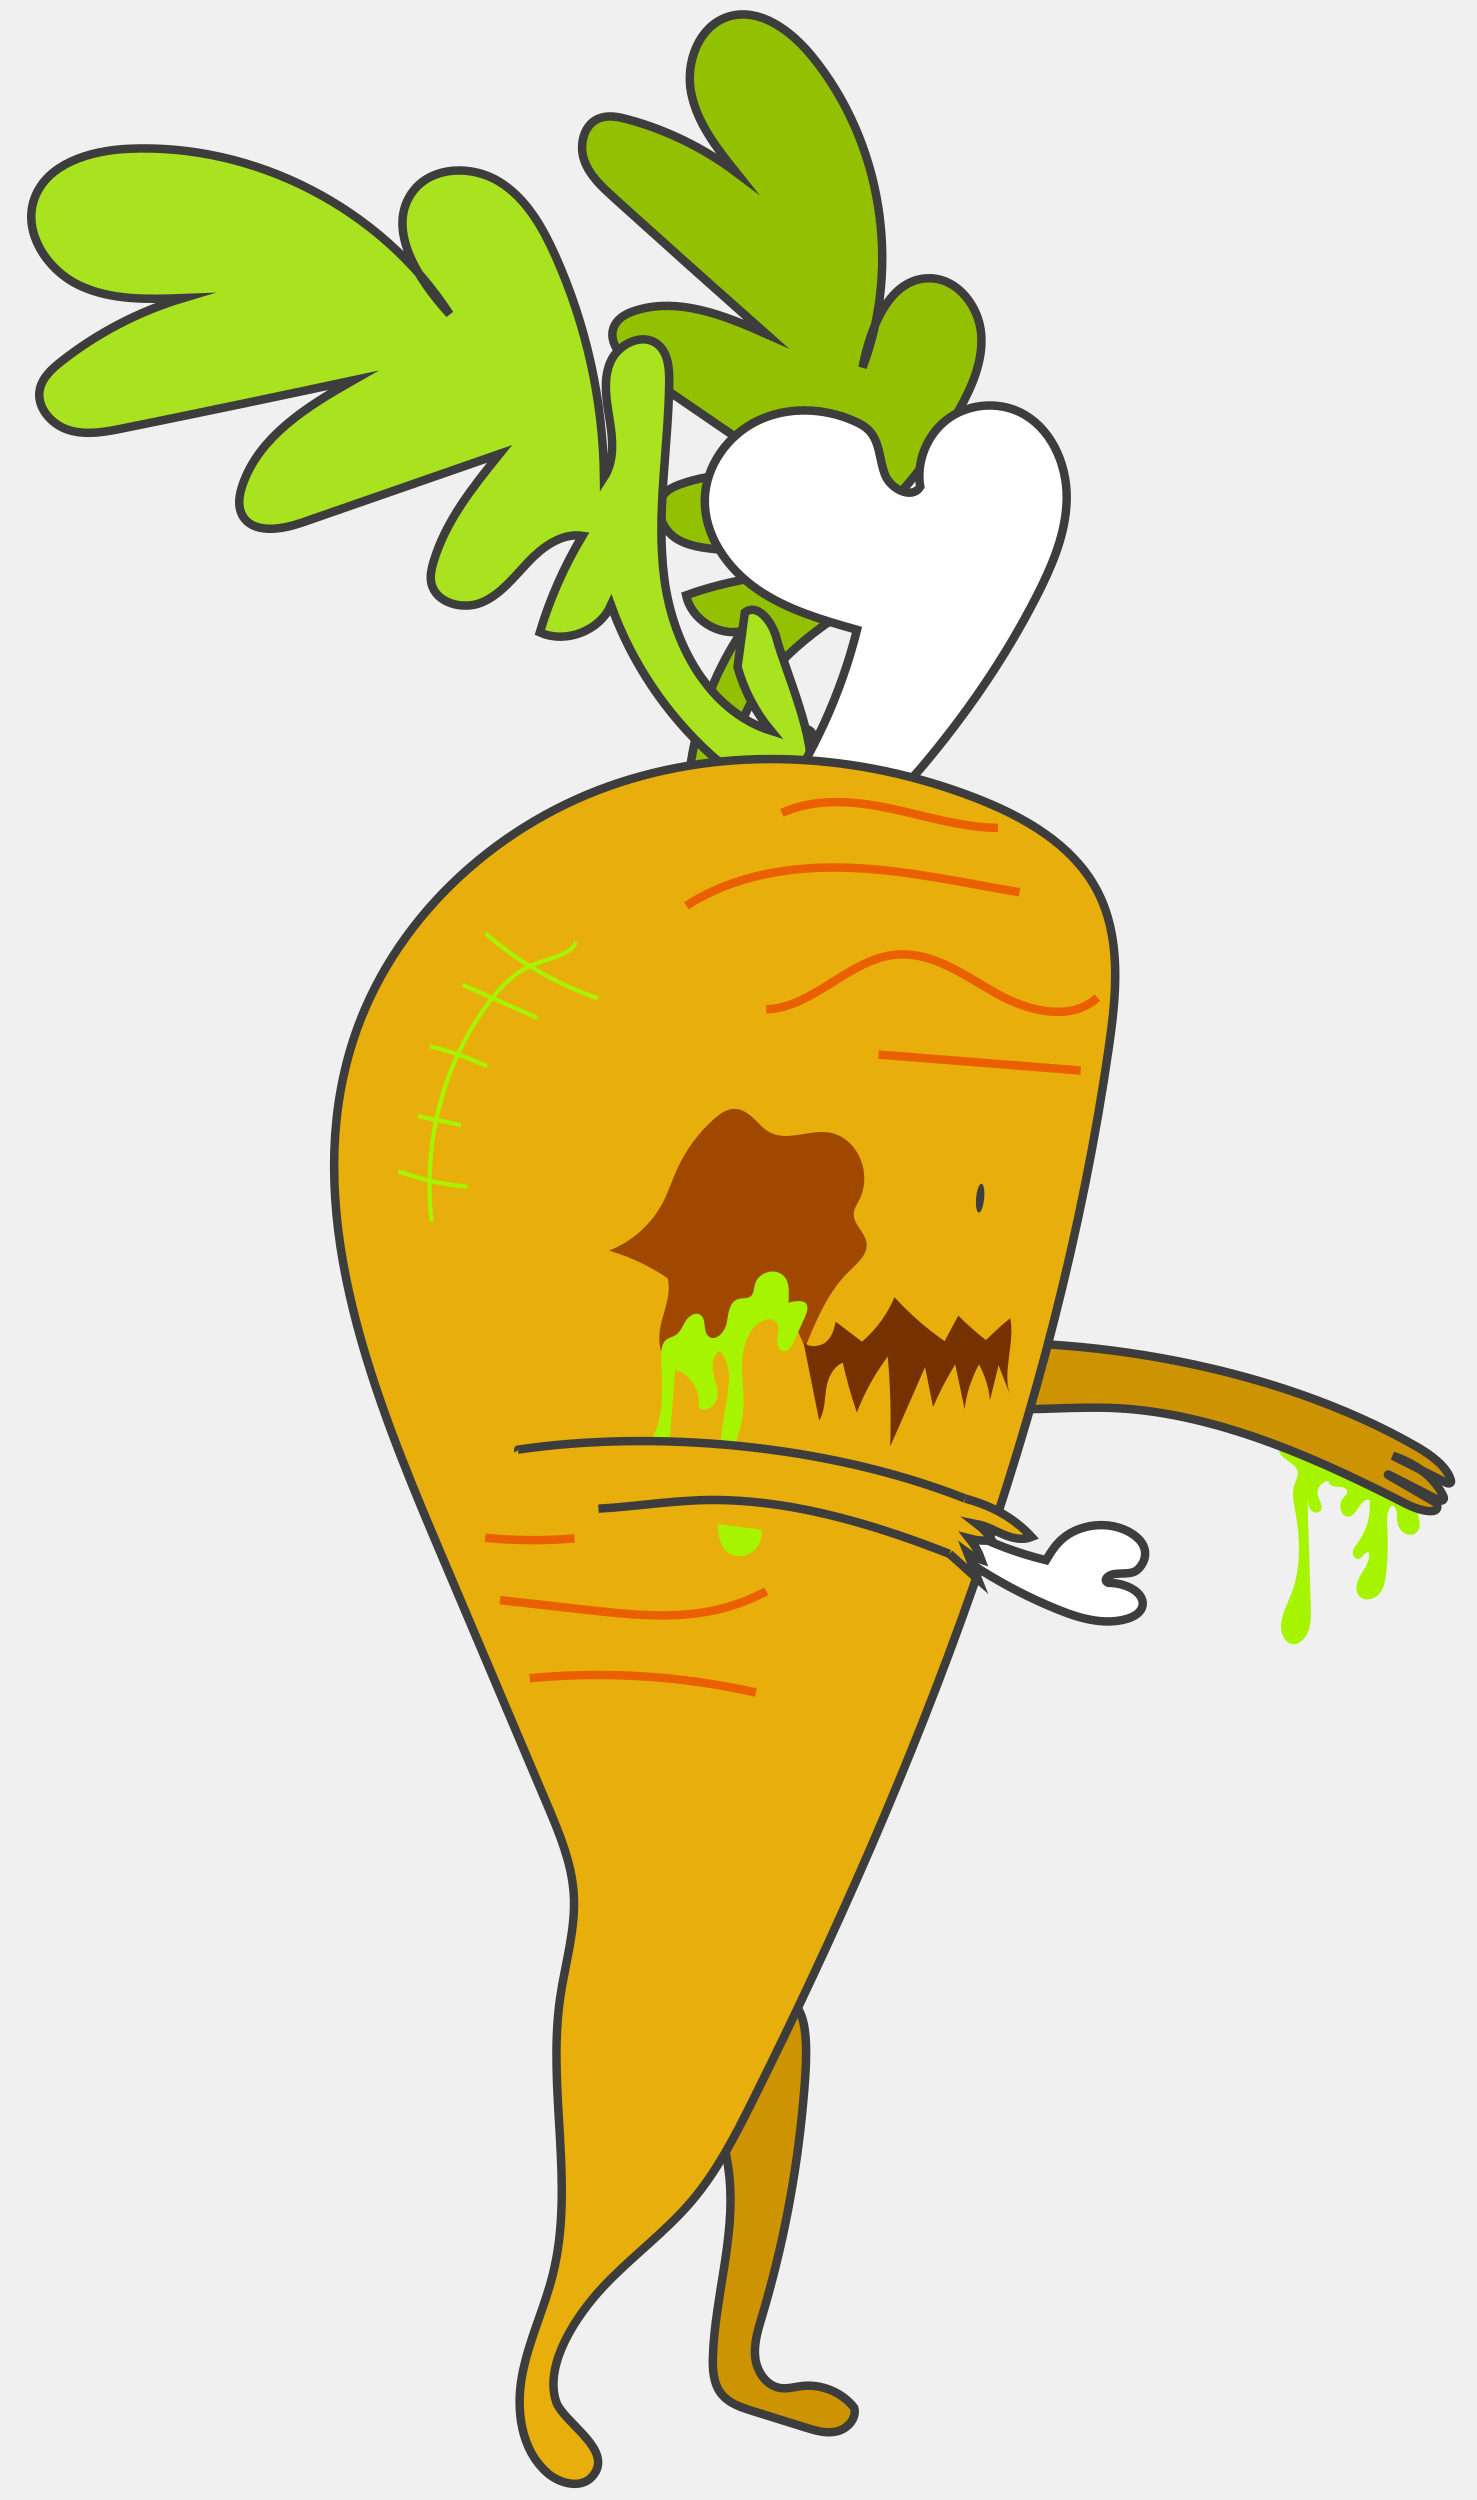
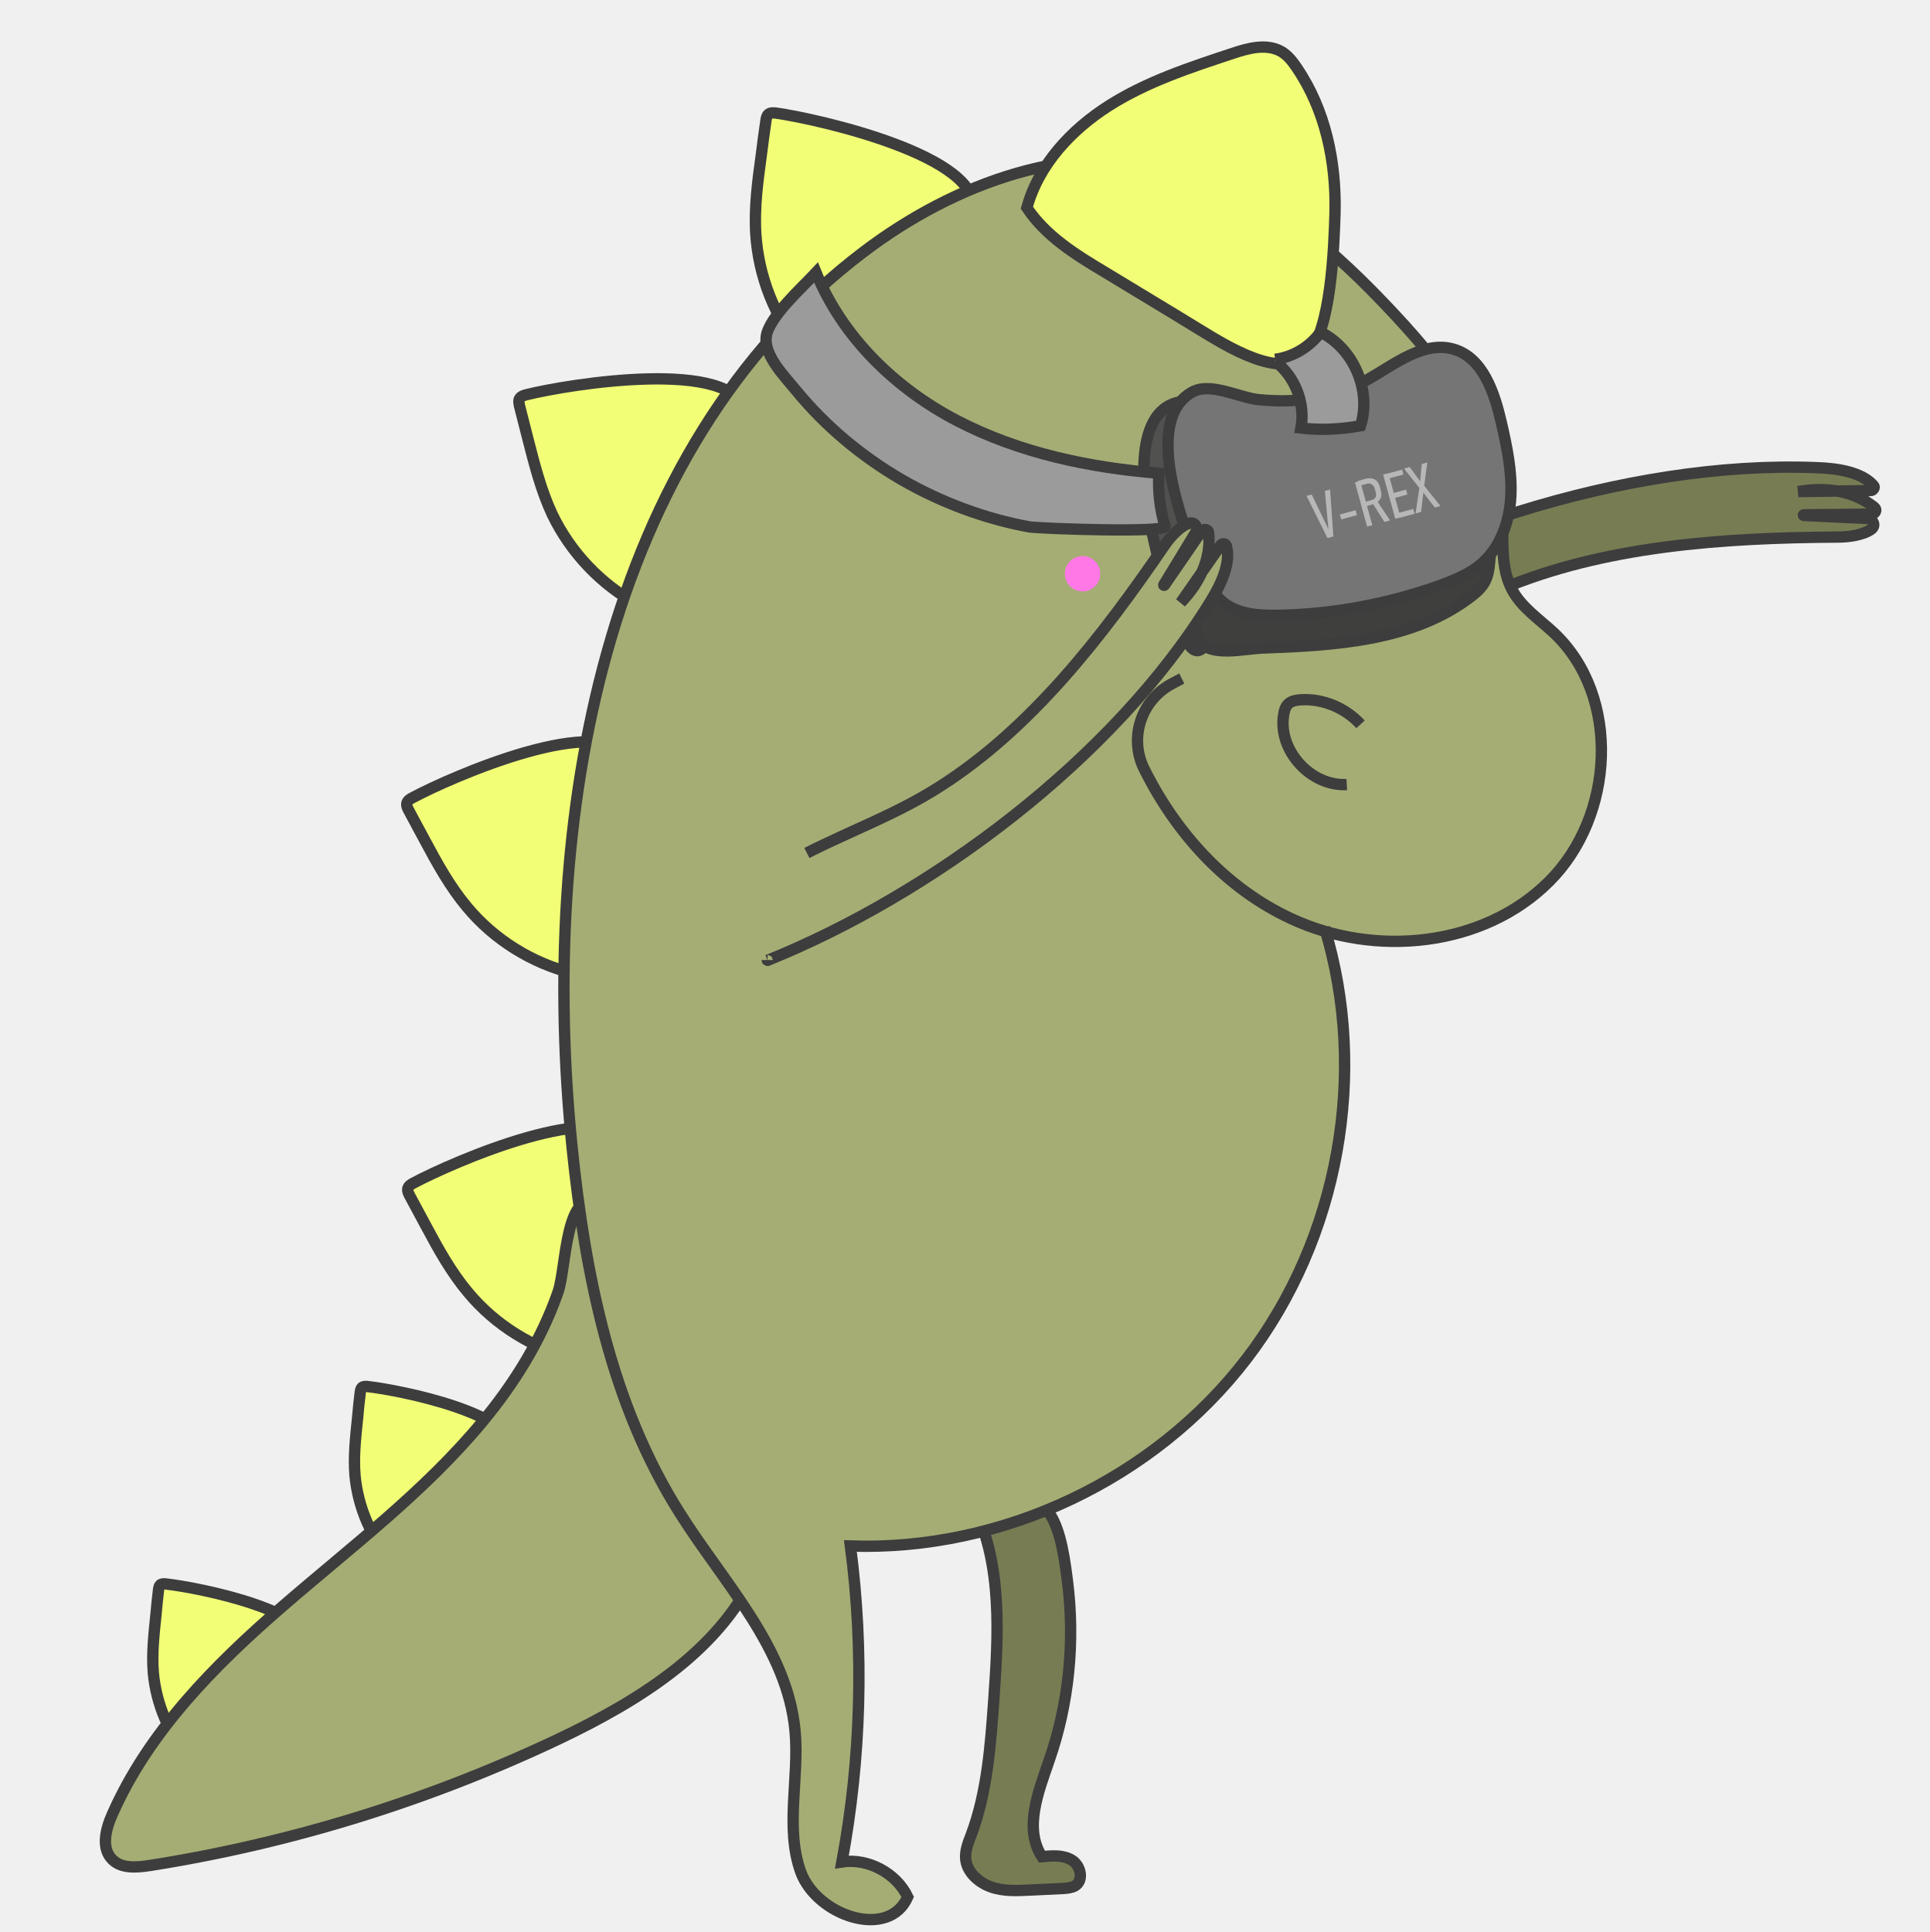
- <svg xmlns="http://www.w3.org/2000/svg" version="1.1" id="Calque_1" x="0px" y="0px" viewBox="0 0 348 589.2" style="enable-background:new 0 0 348 589.2;" xml:space="preserve">
-   <style type="text/css">
- 	.st0{fill:#A7F400;}
- 	.st1{fill:#CE9300;stroke:#3D3D3D;stroke-width:2;stroke-miterlimit:10;}
- 	.st2{fill:#93C102;stroke:#3D3D3D;stroke-width:2;stroke-miterlimit:10;}
- 	.st3{fill:#A9E21E;stroke:#3D3D3D;stroke-width:2;stroke-miterlimit:10;}
- 	.st4{fill:#FFFFFF;stroke:#3D3D3D;stroke-width:2;stroke-miterlimit:10;}
- 	.st5{fill:#E8AE0C;stroke:#3D3D3D;stroke-width:2;stroke-miterlimit:10;}
- 	.st6{fill:none;stroke:#EA5F00;stroke-width:2;stroke-miterlimit:10;}
- 	.st7{fill:#A04800;}
- 	.st8{fill:none;stroke:#A7F400;stroke-miterlimit:10;}
- 	.st9{fill:#3D3D3D;}
- 	.st10{fill:#753200;}
- 	.st11{fill:#E8AE0C;}
- </style>
+ <svg xmlns="http://www.w3.org/2000/svg" version="1.1" id="Calque_1" x="0px" y="0px" width="340.75px" height="341.25px" viewBox="0 454.25 340.75 341.25" enable-background="new 0 454.25 340.75 341.25" xml:space="preserve">
  <g>
-     <path class="st0" d="M333.72,361.26c-0.95,0.76-2.45,0.5-3.32-0.35c-0.87-0.85-1.2-2.13-1.17-3.35c0.03-1.16-0.23-2.91-1.36-2.67   c-1.14,1.39-1.02,3.39-0.91,5.18c0.21,3.56,0.12,7.13-0.26,10.67c-0.19,1.76-0.51,3.63-1.69,4.96s-3.51,1.77-4.69,0.44   c-1.23-1.38-0.5-3.57,0.47-5.14c0.98-1.57,2.21-3.28,1.81-5.08c-0.85-0.45-1.34,1.14-2.24,1.46c-0.82,0.29-1.62-0.69-1.54-1.55   c0.08-0.86,0.68-1.57,1.2-2.27c2.12-2.86,3.12-6.53,2.76-10.07c-2.33-0.54-3.07,4.48-5.39,3.91c-0.53-0.13-0.94-0.56-1.19-1.05   c-0.52-1.02-0.38-2.35,0.34-3.24c0.4-0.49,0.99-0.96,0.94-1.59c-0.07-0.94-1.34-1.13-2.29-1.12c-0.94,0.01-2.23-0.46-2.01-1.38   c-1.6,0.03-2.94,1.73-2.6,3.29c0.29,1.37,1.55,2.99,0.49,3.91c-0.62,0.54-1.66,0.23-2.17-0.41c-0.51-0.65-0.63-1.51-0.74-2.32   c0.25,8.37,0.51,16.75,0.76,25.12c0.08,2.57,0.09,5.36-1.46,7.41c-0.61,0.8-1.51,1.47-2.51,1.48c-2.05,0.03-3.19-2.49-3.04-4.53   c0.19-2.64,1.55-5.02,2.48-7.5c2.32-6.14,2.04-12.97,0.86-19.43c-0.38-2.09-0.85-4.3-0.14-6.3c0.32-0.89,0.86-1.75,0.76-2.69   c-0.26-2.44-4.46-3.06-4.43-5.51c0.01-0.62,0.32-1.2,0.71-1.69c1.87-2.37,5.24-2.88,8.25-2.77c7.5,0.26,14.82,3.39,20.32,8.46   c2.06,1.9,5.43,4.75,4.75,7.56c-0.31,1.26-1.23,1.58-1.29,3.18C334.11,357.95,335.4,359.93,333.72,361.26z" />
-     <path class="st1" d="M237.55,332.16c10.05,0.1,19.66-0.99,29.94,0.04c21.8,2.18,43.42,11.74,63.77,22.18   c2.03,1.04,4.72,1.99,6.57,1.73c1.2-0.17,1.25-1.57,0.07-2.25c-3.59-2.08-7.17-4.16-10.76-6.24c-0.09-0.05-0.03-0.16,0.06-0.11   l11.84,6.04c0.78,0.4,1.52-0.12,1.19-0.82c-2.07-4.41-6.37-7.78-12-9.64l12.75,6.42c0.55,0.28,1.13-0.02,1-0.52   c-0.84-3.31-4.79-6.17-8.42-8.23c-33.33-19.03-79.1-26.47-113.9-23.79c-0.05,0-0.07,0.05-0.04,0.09" />
-     <path class="st2" d="M189.57,180.19c2.15-2.6,3.68-7.55,0.42-8.43c-3.3,1.81-6.59,3.62-9.89,5.44c-3.05,3.92-5.27,8.48-6.47,13.3   c-4.34-12.75,2.48-26.94,12.22-36.24c9.74-9.3,22.14-15.25,33.06-23.13c2.25-1.62,4.63-3.69,4.76-6.45   c0.19-4.02-4.82-6.61-8.73-5.67c-3.91,0.95-6.84,4.1-9.66,6.98s-6.12,5.79-10.14,6.03c12.48-9.43,22.99-21.45,30.69-35.06   c3.18-5.62,5.95-11.86,5.41-18.3s-5.47-12.9-11.93-13.08c-9.63-0.26-14.2,11.57-16.02,21.03c9.18-24.25,4.47-53.24-11.91-73.34   c-4.9-6.01-12.37-11.66-19.76-9.34c-6.93,2.18-10.11,10.75-8.74,17.88c1.37,7.13,6.05,13.12,10.58,18.79   c-7.58-5.69-16.24-9.94-25.39-12.44c-2.33-0.64-4.89-1.15-7.1-0.17c-3.46,1.53-4.53,6.22-3.28,9.79c1.25,3.57,4.16,6.27,6.97,8.81   c11.91,10.77,23.88,21.47,35.9,32.11c-9.77-4.33-20.66-8.74-30.84-5.49c-1.95,0.62-3.95,1.64-4.87,3.47   c-2.05,4.04,2.19,8.31,5.92,10.87c11.84,8.11,23.68,16.22,35.51,24.32c-8.74-0.39-17.75-0.73-25.97,2.27   c-1.33,0.49-2.67,1.08-3.63,2.12c-2.9,3.13-0.77,8.6,2.9,10.79c3.66,2.19,8.16,2.21,12.4,2.75c4.24,0.54,8.87,2,10.88,5.76   c-7.21,0.69-14.34,2.28-21.17,4.73c1.22,5.67,7.51,9.7,13.17,8.46c-6.92,10.33-11.26,22.38-12.51,34.75   c-0.62,6.13,0.14,20.24,8.7,18.39C176.78,200.65,185.87,184.66,189.57,180.19z" />
-     <path class="st3" d="M183.04,150.49c-0.94-3.76-4.47-8.54-7.5-6.13c-0.57,4.28-1.15,8.56-1.72,12.84   c1.54,5.49,4.24,10.64,7.87,15.03c-14.73-4.68-23.19-20.64-25.14-35.98s1-30.83,1.17-46.29c0.03-3.18-0.25-6.79-2.71-8.8   c-3.59-2.92-9.39-0.05-11.18,4.21c-1.79,4.26-0.88,9.11-0.14,13.67c0.74,4.56,1.18,9.6-1.34,13.47   c-0.21-17.95-4.14-35.85-11.47-52.23c-3.03-6.77-6.9-13.58-13.22-17.46s-15.64-3.74-20.2,2.1c-6.81,8.71,1.01,20.99,8.51,29.12   c-16.14-25-46.11-40.4-75.83-38.97c-8.89,0.43-19.2,3.48-22.09,11.89c-2.71,7.88,3.04,16.66,10.56,20.26   c7.52,3.6,16.23,3.35,24.56,3.03c-10.42,3.12-20.24,8.23-28.78,14.97c-2.18,1.72-4.39,3.74-4.99,6.44   c-0.95,4.24,2.66,8.42,6.81,9.7s8.62,0.43,12.88-0.43c18.06-3.66,36.09-7.42,54.11-11.28c-10.66,6.07-22.15,13.12-26.07,24.74   c-0.75,2.23-1.17,4.76-0.12,6.87c2.33,4.65,9.16,3.64,14.08,1.94c15.55-5.41,31.1-10.82,46.65-16.22   c-6.31,7.81-12.77,15.89-15.6,25.53c-0.46,1.56-0.82,3.2-0.51,4.8c0.91,4.81,7.42,6.57,11.93,4.67s7.6-6.03,10.98-9.58   c3.38-3.55,7.88-6.83,12.73-6.12c-4.28,7.13-7.66,14.8-10.05,22.77c6.07,2.73,14.08-0.32,16.78-6.4   c4.82,13.43,12.99,25.64,23.56,35.23c5.24,4.75,18.78,13.65,22.91,4.49C193.22,176.25,184.65,156.95,183.04,150.49z" />
-     <path class="st4" d="M244.21,140.71c3.74-7.3,7.1-15.09,7.19-23.28s-3.8-16.91-11.23-20.37c-5.42-2.53-12.22-1.8-16.98,1.82   c-4.76,3.62-7.29,9.97-6.31,15.87c-1.96,3.07-7.01,0.51-8.32-2.89s-1.14-7.51-3.58-10.21c-1.04-1.14-2.44-1.89-3.86-2.5   c-7.13-3.1-15.6-3.36-22.6,0.03c-6.99,3.39-12.18,10.6-12.41,18.37c-0.25,8.53,5.26,16.4,12.27,21.28   c7.01,4.87,15.39,7.28,23.6,9.61c-3.81,15.16-10.43,29.61-19.43,42.39c17.44,1.9,23.29,3.5,34.66-10.01   C227.64,168.43,236.81,155.15,244.21,140.71z" />
-     <path class="st1" d="M179.58,545.96c-0.95,3.18-1.97,6.45-1.58,9.74c0.39,3.29,2.64,6.62,5.92,7.11c1.69,0.25,3.39-0.27,5.09-0.47   c4.61-0.54,9.44,1.46,12.31,5.12c0.67,2.48-1.57,4.98-4.07,5.57c-2.5,0.59-5.09-0.18-7.54-0.95c-4.14-1.29-8.28-2.58-12.42-3.88   c-2.61-0.82-5.38-1.73-7.14-3.83c-2.06-2.45-2.25-5.94-2.13-9.14c0.53-13.99,5.21-27.79,3.93-41.73   c-0.75-8.18-3.54-16.05-4.61-24.2c-0.35-2.7-0.48-5.6,0.8-8c0.83-1.54,2.17-2.73,3.53-3.82c19.95-15.79,19.18,1.08,17.59,18.38   C187.7,512.83,184.46,529.64,179.58,545.96z" />
-     <path class="st5" d="M139.51,583.74c-2.6,2.85-7.49,1.66-10.42-0.85c-6.29-5.38-7.55-14.78-6.06-22.93s5.2-15.72,7.22-23.75   c5.34-21.17-1.34-43.64,1.75-65.25c1.17-8.19,3.75-16.29,3.22-24.55c-0.47-7.36-3.39-14.31-6.26-21.09   c-8.7-20.55-17.41-41.1-26.11-61.65c-15.97-37.71-32.2-79.53-19.61-118.51c9.03-27.94,32.67-50.1,60.35-59.9s58.83-7.83,86.21,2.76   c11.42,4.42,22.89,10.88,28.66,21.68c5.92,11.09,4.7,24.5,2.9,36.94c-12.52,86.89-44.83,169.85-83.97,248.43   c-4.14,8.32-8.42,16.68-14.44,23.76c-6.32,7.42-14.36,13.2-21,20.35c-5.69,6.13-13.75,17.64-10.93,26.7   C132.61,571,145.19,577.5,139.51,583.74z" />
-     <path class="st6" d="M258.63,235.11c-6.24,5.79-16.38,3.21-23.8-0.97s-14.88-9.81-23.37-9.17c-11.25,0.85-19.59,12.54-30.87,12.9" />
-     <path class="st6" d="M235.22,195.12c-8.65-0.1-17.02-2.82-25.48-4.6c-8.46-1.77-17.62-2.53-25.47,1.08" />
-     <path class="st6" d="M178.17,398.9c-17.44-3.93-35.51-5.08-53.31-3.38" />
-     <path class="st6" d="M254.7,252.31c-15.88-1.26-31.76-2.52-47.64-3.77" />
-     <path class="st6" d="M240.29,210.29c-13.26-2.22-26.45-5.23-39.88-5.76s-27.39,1.62-38.67,8.94" />
-     <path class="st6" d="M180.6,375.04c-3.89,2.07-8.08,3.59-12.39,4.51c-9.83,2.08-20.03,0.97-30.02-0.15   c-6.79-0.76-13.58-1.52-20.37-2.28" />
-     <path class="st6" d="M135.4,362.55c-6.93,0.62-14.01,0.57-21.06-0.13" />
-     <path class="st7" d="M200.38,269.53c3.41,3.37,4.31,9,2.14,13.26c-0.53,1.03-1.23,2.04-1.3,3.19c-0.18,2.57,2.7,4.43,3.01,6.98   c0.33,2.65-2.11,4.71-4.03,6.57c-5.05,4.88-7.82,11.59-10.46,18.09c-1.7-4.24-3.96-8.25-6.72-11.89   c-4.58,2.94-8.63,6.66-12.32,10.66c-3.34,3.62-8.31,7.86-12.5,5.26c-3.06-1.9-3.23-6.31-2.37-9.81s2.41-7.08,1.52-10.58   c-4.23-2.88-8.92-5.09-13.84-6.52c5.38-2.06,9.97-6.13,12.65-11.23c1.36-2.57,2.23-5.37,3.44-8.02c2.04-4.49,5.03-8.54,8.72-11.81   c1.34-1.19,2.91-2.33,4.71-2.35c2.61-0.03,4.58,2.22,6.42,4.07c0,0,0.01,0.01,0.01,0.01C185.62,271.58,193.47,262.7,200.38,269.53z   " />
-     <path class="st8" d="M135.75,222.01c-1.25,3.02-5.9,3.75-9.47,5.11c-5.15,1.97-8.52,5.67-11.34,9.51   c-10.61,14.47-15.23,32.34-13.25,51.28" />
-     <path class="st8" d="M140.91,235.3c-9.79-3.38-19.09-8.76-26.49-15.33" />
-     <path class="st8" d="M110.14,279.66c-5.37-0.42-10.93-1.65-16.28-3.61" />
-     <path class="st8" d="M126.58,239.9c-5.88-2.61-11.75-5.22-17.63-7.83" />
-     <path class="st8" d="M114.83,251.33c-4.36-2.04-8.94-3.64-13.54-4.73" />
-     <path class="st8" d="M108.65,265.18c-3.37-0.71-6.75-1.42-10.12-2.13" />
-     <path class="st0" d="M183.97,300.15c-2.18-1.26-5.4,0.07-6.04,2.51c-0.27,1.01-0.22,2.23-1.03,2.87c-0.8,0.63-1.97,0.33-2.95,0.63   c-2.09,0.65-2.29,3.44-2.66,5.6s-2.7,4.62-4.33,3.16c-1.39-1.23-0.36-4.03-1.92-5.04c-1.18-0.77-2.74,0.29-3.48,1.49   c-0.74,1.2-1.22,2.68-2.45,3.38c-0.58,0.33-1.27,0.44-1.83,0.8c-1.3,0.83-1.49,2.63-1.48,4.18c0.05,6.29,1.07,12.96-1.8,18.55   c-0.89,1.73-2.15,3.35-2.43,5.28c-0.28,1.93,1.04,4.28,2.98,4.12c2.16-0.18,2.88-2.95,3.05-5.11c0.51-6.59,1.02-13.18,1.52-19.77   c3.65,1.12,6.15,5.16,5.51,8.93c1.45,1.35,3.97-0.23,4.38-2.17c0.41-1.94-0.43-3.89-0.86-5.82c-0.43-1.93-0.23-4.35,1.48-5.34   c3.03,3.19,2.23,8.27,1.45,12.6c-1.67,9.3-2.32,18.78-1.94,28.22c0.1,2.43,0.42,5.18,2.36,6.66c1.55,1.18,3.85,1.15,5.5,0.11   c2.45-1.54,3.26-5.17,1.72-7.6c-1.11-1.74-3.08-2.72-4.45-4.27c-2.42-2.74-2.56-6.83-1.82-10.41c0.75-3.58,2.24-6.99,2.67-10.62   c0.43-3.62-0.22-7.27-0.23-10.91c-0.01-3.64,0.78-7.56,3.47-10.03c1.3-1.2,3.63-1.83,4.67-0.4c0.75,1.03,0.34,2.44,0.17,3.7   c-0.17,1.26,0.26,2.92,1.53,3.03c1.11,0.09,1.84-1.09,2.29-2.11c0.92-2.04,1.84-4.08,2.75-6.13c0.45-1.01,0.87-2.32,0.1-3.12   c-0.8-0.84-3.1-0.39-4.03-0.09C185.88,304.9,186.4,301.55,183.97,300.15z" />
-     <ellipse transform="matrix(0.093 -0.9957 0.9957 0.093 -71.6573 486.1251)" class="st9" cx="231" cy="282.39" rx="3.42" ry="0.95" />
-     <path class="st10" d="M232.36,315.83c-2.32-1.8-4.49-3.73-6.51-5.77c-1.08,2.01-2.15,4.02-3.23,6.03   c-4.38-3.07-8.35-6.56-11.82-10.38c-1.59,3.92-4.22,7.54-7.64,10.5c-2.07-1.57-4.14-3.14-6.2-4.71c-0.38,1.71-0.82,3.53-2.27,4.76   s-4.27,1.43-5.34-0.05c1.24,6.19,2.47,12.38,3.71,18.58c1.34-2.22,1.28-4.83,1.63-7.3s1.37-5.17,3.94-6.36   c0.88,3.98,1.99,7.92,3.32,11.8c1.73-4.64,4.19-9.1,7.28-13.2c0.62,7.05,0.81,14.12,0.57,21.19c2.74-6.24,5.48-12.49,8.22-18.73   c0.63,3.14,1.25,6.28,1.88,9.43c1.48-3.45,3.23-6.81,5.22-10.06c0.74,3.5,1.48,7,2.21,10.5c0.45-3.63,1.6-7.19,3.39-10.5   c1.44,2.65,2.32,5.52,2.6,8.43c0.67-2.74,1.35-5.47,2.02-8.21c0.91,2.32,1.82,4.64,2.73,6.95c-1.99-5.06,1.23-12.56,0.01-18.05   C236.05,312.22,234.23,314.09,232.36,315.83z" />
-     <path class="st4" d="M248.92,379.18c3.16,1.29,6.55,2.5,10.2,2.87c3.65,0.37,7.63-0.3,9.36-2.12c1.26-1.33,1.1-3.15-0.39-4.56   s-4.26-2.34-6.92-2.33c-1.32-0.65-0.05-1.87,1.49-2.08c1.55-0.21,3.37,0.01,4.64-0.52c0.54-0.23,0.9-0.57,1.21-0.91   c1.56-1.75,1.88-3.98,0.54-5.97s-4.43-3.66-7.88-4.04c-3.8-0.42-7.44,0.71-9.78,2.36c-2.34,1.65-3.62,3.76-4.87,5.83   c-6.66-1.64-12.94-3.99-18.41-6.9c-1.28,4.53-2.14,6.01,3.6,9.57C236.98,373.65,242.67,376.63,248.92,379.18z" />
-     <path class="st5" d="M122.16,341.64c31.31-4.6,72.2-1.52,105.32,11.54" />
-     <path class="st5" d="M122.12,341.73c-0.03-0.04-0.01-0.09,0.04-0.09" />
-     <path class="st5" d="M141.04,355.57" />
-     <path class="st5" d="M227.49,353.18c6.04,1.62,11.43,4.46,15.66,9.06c-2.08,0.85-4.46,0.32-6.54-0.54   c-2.08-0.86-4.05-2.03-6.25-2.47c1.36,1.03,2.53,2.33,3.42,3.79c-1.76,0.2-3.56,0.06-5.27-0.39c1.21,1.5,2.16,3.2,2.8,5.02   c-1.19-0.37-2.32-0.95-3.32-1.69c0.83,2.09,1.66,4.18,2.49,6.27c-2.53-2.2-4.18-3.82-6.71-6.02" />
-     <path class="st11" d="M161.98,341.79c3.11-0.21,6.3-0.4,9.27,0.63c4.05,1.4,7.12,4.86,10.01,8.2c0.08,1.47-1.24,2.67-2.6,2.95   c-1.36,0.28-2.75-0.1-4.11-0.36c-11.28-2.14-23.39,3.91-34.06-0.54c-2.9-1.21-7.98-3.55-10.12-5.96c-3.5-3.93,2.2-2.97,5.38-3.18   C144.49,342.95,153.24,342.37,161.98,341.79z" />
-     <path class="st5" d="M223.76,366.21c-17.3-6.78-35.18-12.12-52.85-12.66c-10.32-0.32-19.84,1.43-29.87,2.02" />
+     <g>
+       <path fill="#F2FF76" stroke="#3D3D3D" stroke-width="2" stroke-miterlimit="10" d="M137.116,474.232    c-0.521-0.058-1.098-0.115-1.445,0.231c-0.289,0.29-0.347,0.694-0.405,1.099c-0.29,2.023-0.578,4.047-0.81,6.013    c-0.636,4.626-1.272,9.311-0.983,13.936c0.462,7.518,3.354,14.86,8.153,20.642c3.123,3.76,29.375-19.947,30.242-24.573    C173.544,481.865,144.75,475.331,137.116,474.232z" />
+       <path fill="#F2FF76" stroke="#3D3D3D" stroke-width="2" stroke-miterlimit="10" d="M92.998,523.961    c-0.462,0.115-1.041,0.288-1.272,0.751c-0.174,0.348-0.058,0.751,0,1.156c0.521,1.966,0.983,3.933,1.503,5.898    c1.156,4.51,2.313,9.077,4.279,13.299c3.238,6.766,8.673,12.49,15.323,16.075c4.337,2.313,19.775-29.49,18.85-34.057    C129.657,517.369,100.457,522.109,92.998,523.961z" />
+       <path fill="#F2FF76" stroke="#3D3D3D" stroke-width="2" stroke-miterlimit="10" d="M72.875,595.141    c-0.463,0.23-0.925,0.52-1.041,1.04c-0.058,0.404,0.115,0.752,0.289,1.099c0.983,1.793,1.908,3.585,2.892,5.378    c2.197,4.104,4.452,8.21,7.459,11.795c4.799,5.783,11.507,9.946,18.792,11.738c4.799,1.156,11.853-33.479,9.771-37.7    C106.759,579.644,79.641,591.497,72.875,595.141z" />
+       <path fill="#F2FF76" stroke="#3D3D3D" stroke-width="2" stroke-miterlimit="10" d="M73.048,663.197    c-0.462,0.231-0.925,0.521-1.041,1.04c-0.058,0.405,0.116,0.753,0.29,1.1c0.983,1.793,1.908,3.585,2.891,5.378    c2.197,4.105,4.453,8.21,7.459,11.796c4.799,5.781,11.506,9.945,18.792,11.737c4.799,1.157,11.854-33.479,9.772-37.7    C106.933,647.701,79.872,659.554,73.048,663.197z" />
+       <path fill="#F2FF76" stroke="#3D3D3D" stroke-width="2" stroke-miterlimit="10" d="M64.954,699.163    c-0.347-0.058-0.809-0.058-1.041,0.173c-0.231,0.232-0.231,0.521-0.289,0.811c-0.174,1.503-0.347,2.948-0.463,4.452    c-0.347,3.41-0.752,6.881-0.462,10.292c0.52,5.551,2.775,10.871,6.476,15.034c2.429,2.717,21.221-15.323,21.742-18.735    C92.015,704.021,70.62,699.799,64.954,699.163z" />
+       <path fill="#F2FF76" stroke="#3D3D3D" stroke-width="2" stroke-miterlimit="10" d="M29.335,734.03    c-0.347-0.058-0.81-0.058-1.041,0.173c-0.231,0.232-0.231,0.521-0.29,0.811c-0.173,1.503-0.347,2.948-0.462,4.451    c-0.347,3.412-0.751,6.882-0.462,10.292c0.521,5.552,2.775,10.872,6.477,15.035c2.428,2.718,21.22-15.323,21.741-18.735    C56.396,738.829,35.001,734.667,29.335,734.03z" />
+     </g>
+     <path fill="#787C53" stroke="#3D3D3D" stroke-width="2" stroke-miterlimit="10" d="M241.486,571.259   c7.979-4.279,15.092-9.367,23.649-12.952c18.099-7.633,39.088-9.077,59.442-9.193c2.024,0,4.568-0.404,5.898-1.388   c0.867-0.637,0.346-1.851-0.867-1.908c-3.702-0.173-7.402-0.348-11.045-0.521c-0.116,0-0.116-0.115,0-0.115l11.854-0.115   c0.752,0,1.156-0.753,0.577-1.215c-3.469-2.774-8.21-3.7-13.414-2.774l12.72-0.175c0.521,0,0.868-0.521,0.579-0.866   c-2.024-2.372-6.303-3.064-10.003-3.18c-34.116-1.389-73.319,12.257-99.687,29.604c-0.058,0-0.058,0.058,0,0.116" />
+     <path fill="#A5AD74" stroke="#3D3D3D" stroke-width="2" stroke-miterlimit="10" d="M85.134,705.466   c-10.234,12.315-23.129,22.03-35.214,32.496s-23.708,22.204-30.126,36.833c-1.156,2.603-1.965,5.956,0.059,7.922   c1.619,1.62,4.278,1.388,6.591,1.041c24.979-3.932,49.323-11.507,72.163-22.32c14.456-6.88,29.258-16.017,35.387-30.819   c1.041-2.428,1.792-5.088,1.446-7.748c-0.231-1.85-0.983-3.585-1.735-5.318c-3.931-8.848-8.211-17.521-12.779-26.021   c-3.006-5.552-8.962-21.915-14.629-24.748c-6.592-3.296-6.187,11.159-7.748,15.67C95.6,690.952,90.8,698.643,85.134,705.466z" />
+     <path fill="#787C53" stroke="#3D3D3D" stroke-width="2" stroke-miterlimit="10" d="M185.283,765.196   c-1.909,5.552-4.511,12.027-1.272,17c1.792-0.174,3.758-0.347,5.319,0.637c1.562,0.983,2.082,3.585,0.521,4.51   c-0.577,0.347-1.33,0.404-1.965,0.462c-2.023,0.116-3.99,0.175-6.014,0.29c-2.313,0.115-4.742,0.23-6.938-0.578   c-2.198-0.81-4.221-2.659-4.395-4.973c-0.115-1.446,0.463-2.892,0.984-4.221c2.833-7.575,3.412-15.844,3.99-23.939   c0.809-11.506,1.503-23.591-3.47-34c12.894-5.261,15.034,1.446,16.479,13.185C189.851,744.149,188.81,755.078,185.283,765.196z" />
+     <path fill="#A5AD74" stroke="#3D3D3D" stroke-width="2" stroke-miterlimit="10" d="M233.912,618.096   c7.806,25.615,2.543,54.873-13.762,76.152c-16.306,21.279-43.193,34-69.966,33.075c2.429,18.503,1.909,37.47-1.502,55.798   c4.625-0.693,9.598,1.967,11.623,6.188c-3.354,7.633-16.075,3.354-18.909-4.451c-2.775-7.807-0.231-16.538-0.983-24.808   c-1.33-14.687-12.547-26.134-20.411-38.626c-12.085-19.139-16.653-41.979-18.966-64.472   c-5.898-57.707,5.262-123.162,51.462-158.202c16.133-12.259,37.238-19.949,56.84-14.688c14.687,3.932,26.598,14.629,36.948,25.73   c9.31,10.003,18.272,21.684,19.024,35.331c0.231,4.567-0.405,9.425,1.792,13.414c1.676,3.064,4.741,5.089,7.343,7.518   c11.854,11.217,10.697,32.38-0.867,43.887c-11.565,11.564-30.704,13.473-45.507,6.592c-11.507-5.319-20.354-15.091-26.02-26.482   c-2.718-5.494-0.521-12.144,4.915-15.033c0.577-0.29,1.157-0.636,1.734-0.926" />
+     <path fill="#A5AD74" stroke="#3D3D3D" stroke-width="2" stroke-miterlimit="10" d="M140.817,606.646" />
+     <path fill="none" stroke="#3D3D3D" stroke-width="2" stroke-miterlimit="10" d="M240.272,582.188   c-2.66-2.892-6.592-4.568-10.523-4.337c-0.81,0.058-1.62,0.174-2.197,0.694c-0.579,0.521-0.752,1.271-0.868,2.023   c-0.983,6.244,4.799,12.605,11.16,12.258" />
+     <path fill="#F2FF76" stroke="#3D3D3D" stroke-width="2" stroke-miterlimit="10" d="M235.762,491.868   c0.231-9.02-1.677-18.214-6.765-25.674c-0.694-1.04-1.504-2.081-2.602-2.774c-2.602-1.562-5.898-0.693-8.79,0.288   c-7.516,2.486-15.091,4.974-21.741,9.194c-6.649,4.222-12.432,10.408-14.514,18.04c3.295,4.973,8.558,8.269,13.704,11.333   c5.609,3.412,11.218,6.767,16.768,10.177c4.684,2.834,14.399,9.078,19.082,4.396C235.126,512.627,235.588,497.593,235.762,491.868z   " />
+     <ellipse transform="matrix(-0.9775 0.2111 -0.2111 -0.9775 596.6509 1018.723)" fill="#3D3D3D" cx="243.958" cy="541.204" rx="0.521" ry="1.851" />
+     <ellipse transform="matrix(-0.9776 0.2104 -0.2104 -0.9776 569.2632 1027.865)" fill="#3D3D3D" cx="229.964" cy="544.209" rx="0.52" ry="1.85" />
+     <circle fill="#FF78E6" cx="191.18" cy="555.589" r="3.123" />
+     <g>
+       <path fill="#515150" stroke="#3D3D3D" stroke-width="2" stroke-miterlimit="10" d="M202.977,546.165    c1.619,7.342,3.296,14.744,6.708,21.45c0.405,0.753,0.983,1.621,1.851,1.562c0.52-0.058,0.983-0.521,1.329-0.924    c1.561-1.851,3.181-3.643,4.742-5.494c1.966-2.254,3.933-4.567,4.742-7.4c0.751-2.66,0.346-5.552-0.232-8.27    c-1.157-5.436-5.088-21.914-12.201-21.972C200.028,525.002,201.705,540.44,202.977,546.165z" />
+       <path fill="#3F3F3E" stroke="#3D3D3D" stroke-width="2" stroke-miterlimit="10" d="M222.983,568.715    c12.836-0.462,26.599-1.271,36.775-9.077c0.983-0.753,1.908-1.562,2.486-2.66c0.521-0.983,0.693-2.081,0.809-3.181    c0.405-3.643,0.058-7.343-0.925-10.871c-0.405-1.387-0.983-2.833-2.197-3.585c-0.925-0.577-2.082-0.577-3.122-0.636    c-11.218-0.059-22.146,3.238-32.901,6.534c-1.446,0.462-2.95,0.926-4.222,1.734c-2.602,1.677-3.989,4.625-5.262,7.402    c-1.271,2.89-4.8,9.887-2.717,13.009C213.731,570.393,219.629,568.831,222.983,568.715z" />
+       <path fill="#757575" stroke="#3D3D3D" stroke-width="2" stroke-miterlimit="10" d="M241.603,521.242    c4.799-2.718,9.83-6.823,15.091-5.319c5.205,1.504,7.228,7.691,8.442,12.953c0.984,4.277,1.909,8.673,1.678,13.067    c-0.232,4.394-1.793,8.904-5.089,11.796c-2.082,1.85-4.684,2.891-7.286,3.874c-9.194,3.296-18.965,5.146-28.738,5.319    c-3.412,0.059-7.112-0.173-9.772-2.37c-1.735-1.445-2.776-3.585-3.701-5.666c-2.949-6.65-10.813-26.311-1.677-31.397    c3.18-1.793,8.326,0.982,11.622,1.328C228.997,525.522,235.588,524.655,241.603,521.242z" />
+       <path fill="#9B9B9B" stroke="#3D3D3D" stroke-width="2" stroke-miterlimit="10" d="M225.123,518.005    c3.585,2.717,5.436,7.458,4.626,11.854c3.527,0.405,7.054,0.23,10.523-0.405c1.966-6.244-1.215-13.646-7.055-16.537    c-1.908,2.602-4.857,4.396-8.037,4.799" />
+       <path fill="#9B9B9B" stroke="#3D3D3D" stroke-width="2" stroke-miterlimit="10" d="M205.752,547.205    c-0.925-3.007-1.272-6.245-1.098-9.367c-12.258-0.983-24.633-3.585-35.561-9.252c-10.929-5.666-20.353-14.802-24.979-26.193    c-2.313,2.485-8.327,7.864-8.79,11.275c-0.463,3.354,3.18,6.996,5.262,9.54c5.205,6.36,11.623,11.681,18.677,15.787    c6.939,3.989,14.629,6.88,22.551,8.326C183.837,547.609,206.099,548.419,205.752,547.205z" />
+       <g opacity="0.48">
+         <path fill="#FFFFFF" d="M230.731,541.827l0.925-0.23l2.949,6.13l-0.636-6.766l0.925-0.232l0.579,8.27l-1.041,0.29     L230.731,541.827z" />
+         <path fill="#FFFFFF" d="M239.405,544.372l0.231,0.867l-2.776,0.751l-0.231-0.866L239.405,544.372z" />
+         <path fill="#FFFFFF" d="M239.29,539.457l0.925-0.231l2.139,7.806l-0.925,0.231L239.29,539.457z M240.793,542.984l1.445-0.404     c0.231-0.059,0.347-0.175,0.52-0.29c0.116-0.115,0.231-0.289,0.231-0.405c0.058-0.174,0-0.346,0-0.578l-0.231-0.809     c-0.058-0.231-0.173-0.405-0.289-0.521c-0.115-0.116-0.289-0.231-0.462-0.29c-0.173-0.058-0.347-0.058-0.578,0l-1.446,0.405     l-0.231-0.867l1.388-0.405c0.405-0.116,0.81-0.116,1.099-0.059c0.347,0.059,0.636,0.175,0.867,0.405     c0.231,0.231,0.405,0.521,0.521,0.868l0.231,0.925c0.116,0.404,0.116,0.751,0.058,1.041c-0.058,0.288-0.231,0.578-0.52,0.81     c-0.231,0.231-0.578,0.404-0.983,0.521l-1.388,0.405L240.793,542.984z M242.412,543.157l0.752-0.462l2.313,3.47l-0.983,0.289     L242.412,543.157z" />
+         <path fill="#FFFFFF" d="M244.262,538.069l0.926-0.231l2.139,7.807l-0.925,0.23L244.262,538.069z M244.782,537.954l2.834-0.753     l0.231,0.867l-2.833,0.752L244.782,537.954z M245.766,541.422l2.544-0.693l0.232,0.868l-2.545,0.693L245.766,541.422z      M246.749,544.892l2.833-0.751l0.231,0.866l-2.833,0.753L246.749,544.892z" />
+         <path fill="#FFFFFF" d="M251.085,540.902l-0.231-0.23l-2.891-3.644l0.983-0.29l2.082,2.834l0.289,0.23l3.064,3.817l-0.983,0.288     L251.085,540.902z M250.738,539.92l0.346-3.702l0.984-0.288l-0.636,4.741l-0.463,3.99l-0.982,0.288L250.738,539.92z" />
+       </g>
+     </g>
+     <path fill="#A5AD74" stroke="#3D3D3D" stroke-width="2" stroke-miterlimit="10" d="M142.494,604.912   c7.865-3.989,15.901-6.881,23.477-11.738c16.075-10.234,28.564-26.31,39.667-42.558c1.099-1.619,2.775-3.411,4.336-3.932   c1.041-0.348,1.734,0.751,1.099,1.734c-1.851,3.064-3.701,6.129-5.552,9.137c-0.058,0.057,0.059,0.115,0.117,0.057l6.476-9.424   c0.404-0.637,1.271-0.521,1.33,0.173c0.462,4.337-1.388,8.674-4.915,12.316l6.996-10.062c0.289-0.462,0.868-0.404,1.041,0   c0.868,2.949-0.867,6.766-2.775,9.829c-17.231,28.103-49.67,51.925-78.234,63.434c-0.058,0-0.058,0-0.058-0.059" />
  </g>
</svg>
